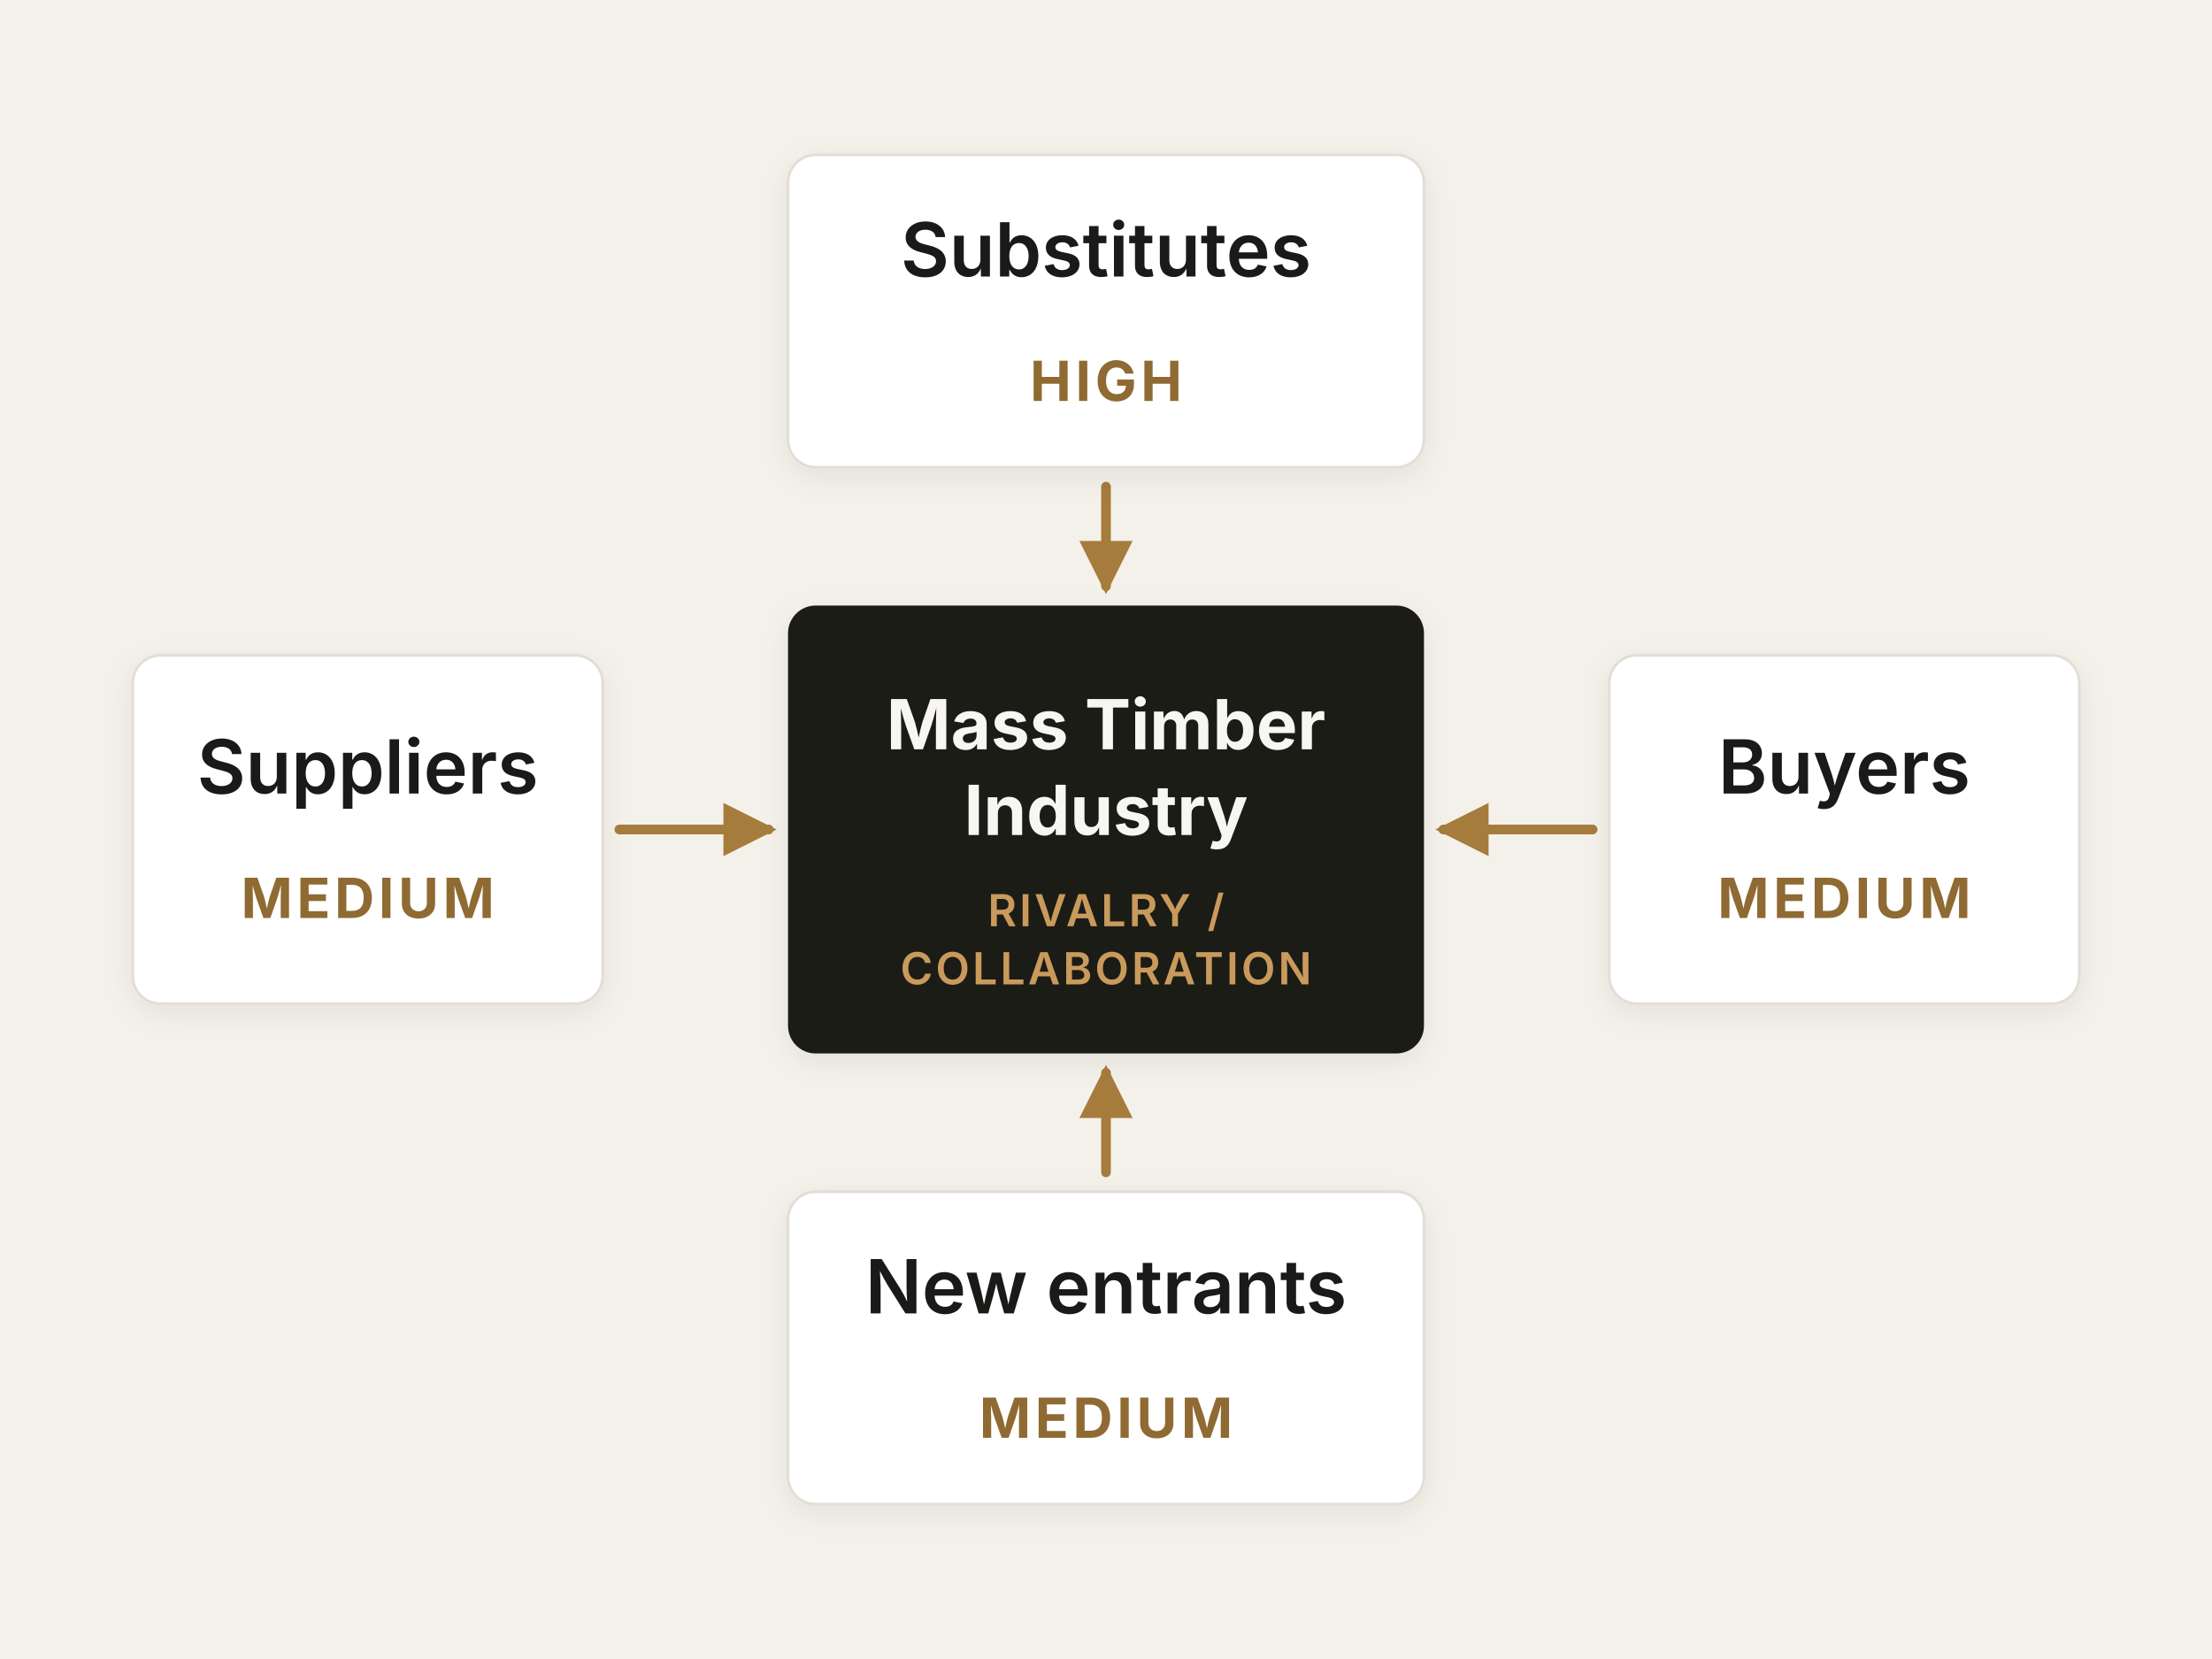
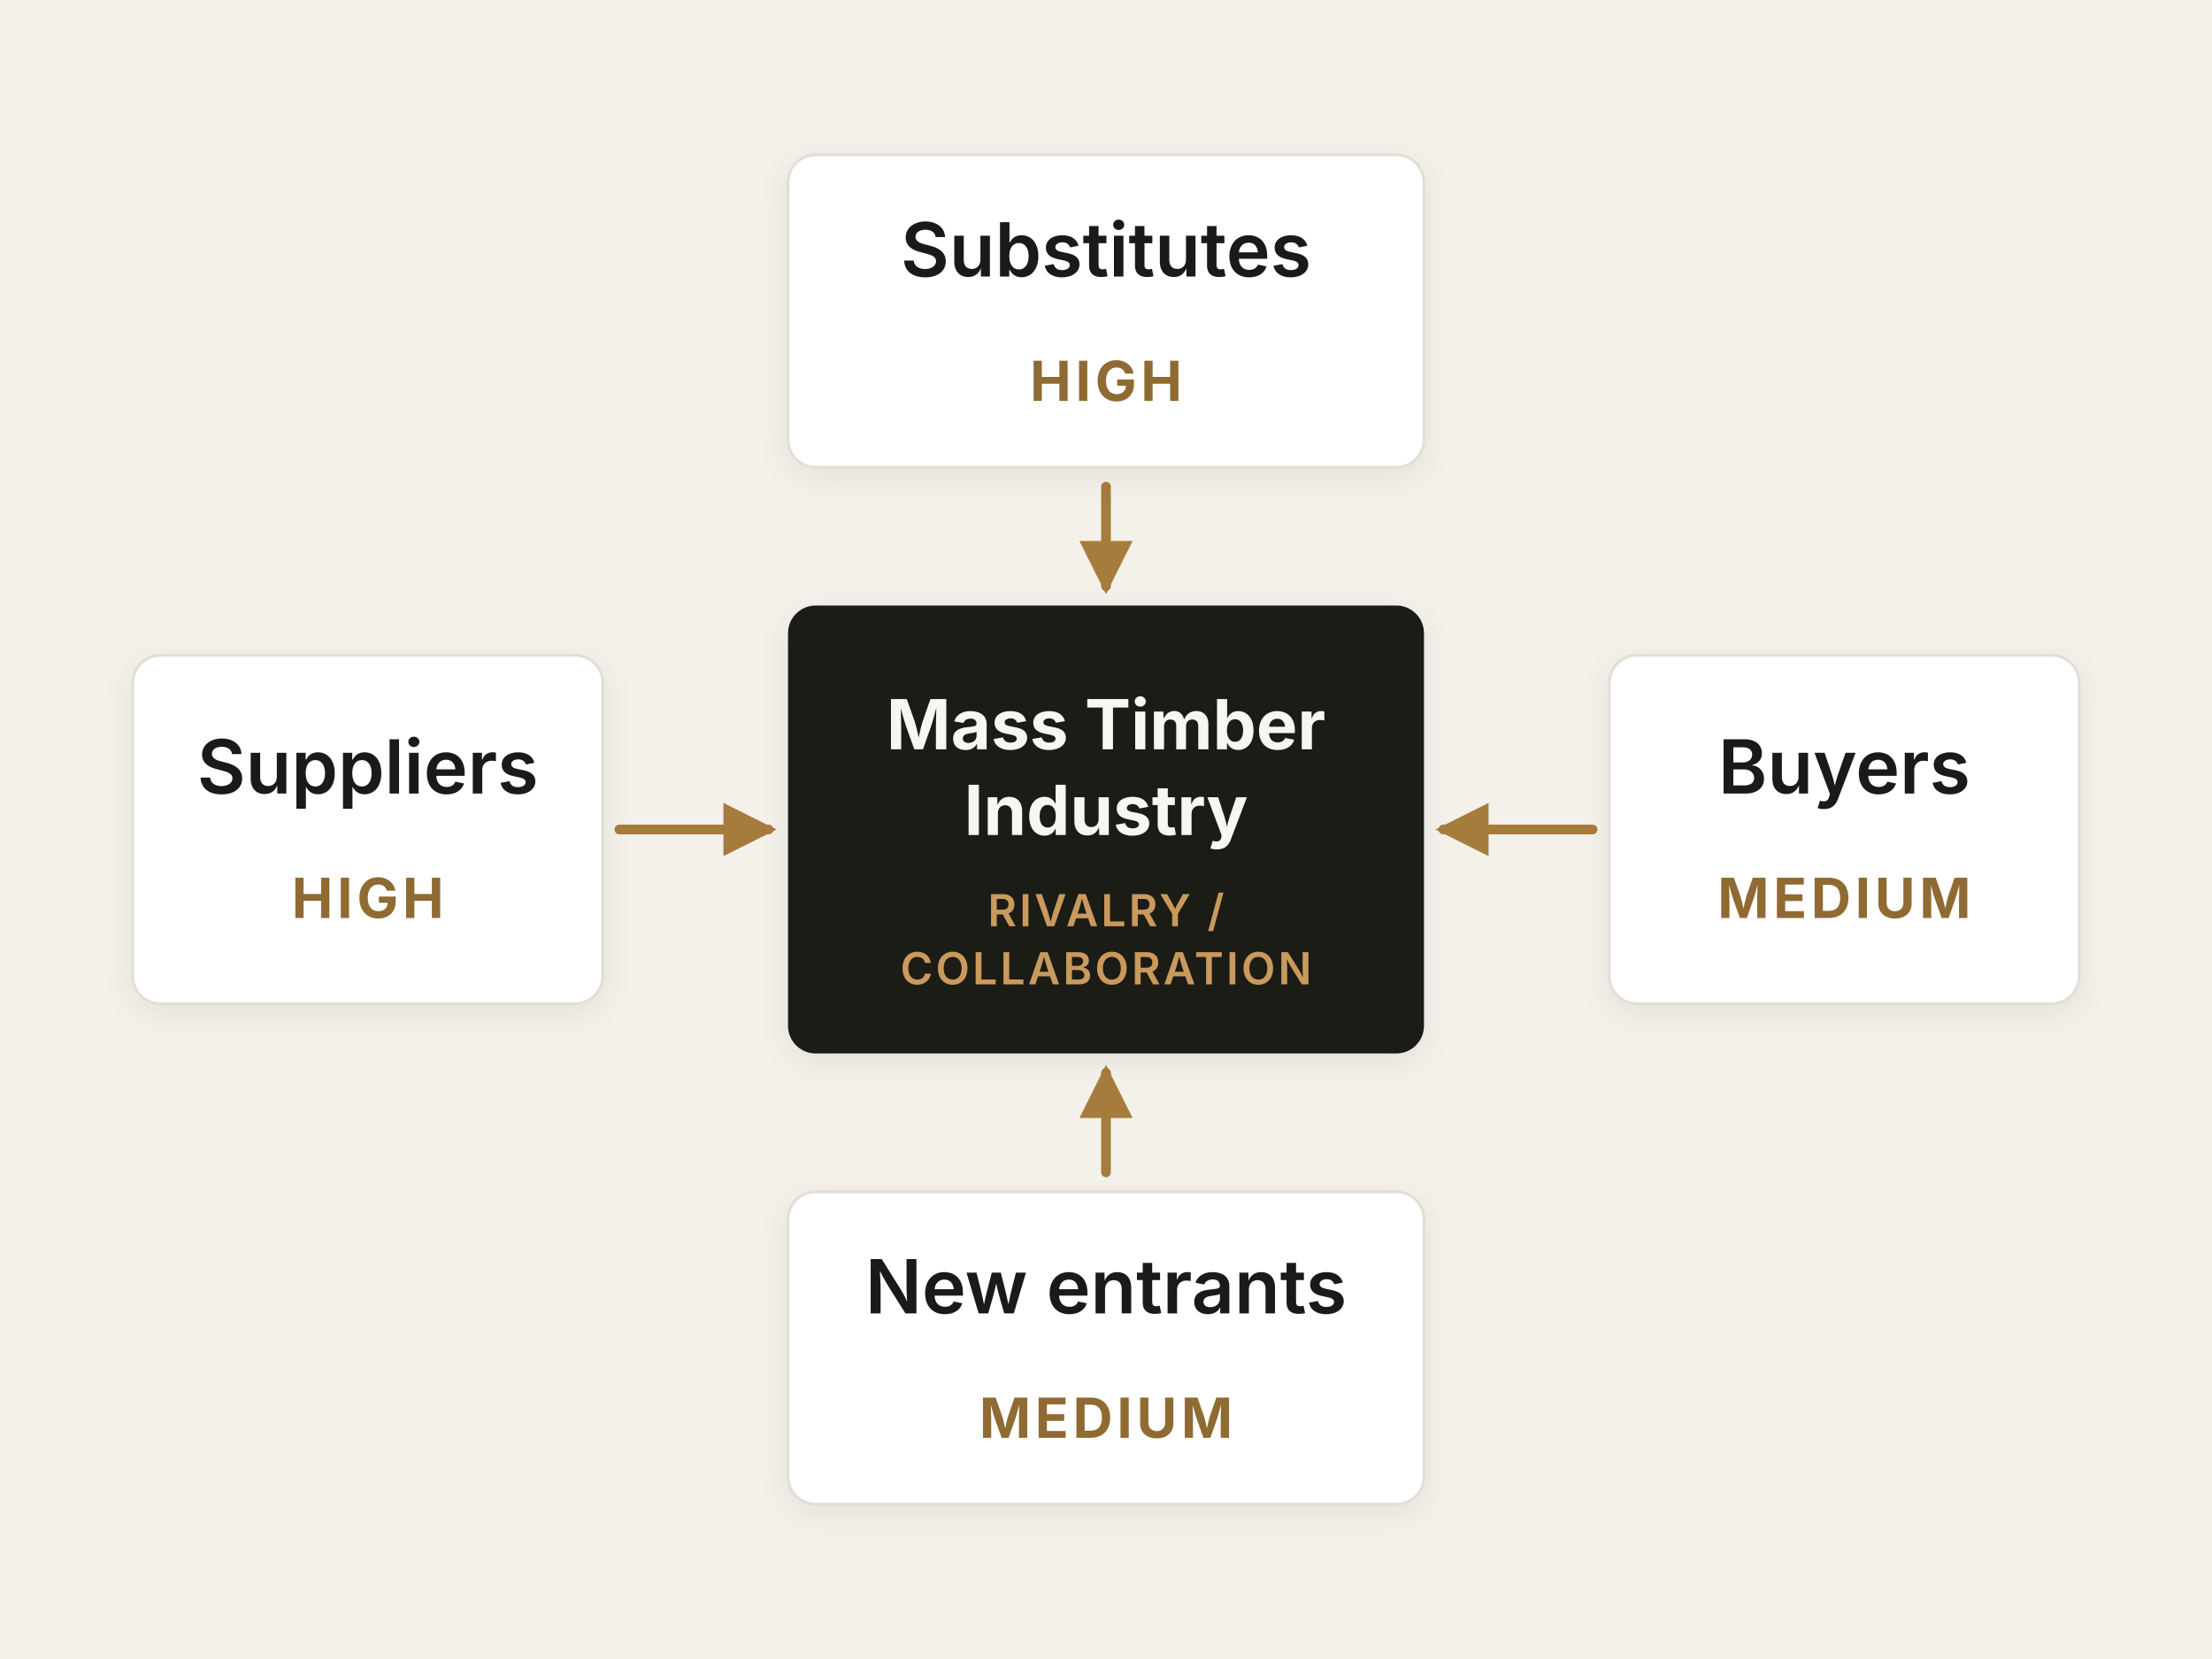
<svg xmlns="http://www.w3.org/2000/svg" viewBox="0 0 1600 1200" width="1600" height="1200" font-family="Inter, system-ui, sans-serif" text-anchor="middle">
  <defs>
    <marker id="a" viewBox="0 0 10 10" refX="8.5" refY="5" markerWidth="5.5" markerHeight="5.5" orient="auto">
      <path d="M0,0 L10,5 L0,10 z" fill="#a67c3d" />
    </marker>
    <filter id="s" x="-10%" y="-10%" width="120%" height="130%">
      <feDropShadow dx="0" dy="6" stdDeviation="10" flood-color="#1a1a18" flood-opacity=".07" />
    </filter>
  </defs>
  <rect width="1600" height="1200" fill="#f4f1ea" />
  <g stroke="#a67c3d" stroke-width="7" fill="none" marker-end="url(#a)" stroke-linecap="round">
    <path d="M800,352 L800,424" />
    <path d="M800,848 L800,776" />
    <path d="M448,600 L556,600" />
    <path d="M1152,600 L1044,600" />
  </g>
  <rect x="570" y="438" width="460" height="324" rx="20" fill="#1a1a18" filter="url(#s)" />
  <g font-weight="700" fill="#f7f6f3" font-size="50">
    <text x="800" y="542">Mass Timber</text>
    <text x="800" y="604">Industry</text>
  </g>
  <text x="800" y="670" font-size="32" font-weight="600" letter-spacing="2" fill="#c99a5c">RIVALRY /</text>
  <text x="800" y="712" font-size="32" font-weight="600" letter-spacing="2" fill="#c99a5c">COLLABORATION</text>
  <g filter="url(#s)" fill="#ffffff" stroke="#e2ded6" stroke-width="2">
    <rect x="570" y="112" width="460" height="226" rx="20" />
    <rect x="570" y="862" width="460" height="226" rx="20" />
    <rect x="96" y="474" width="340" height="252" rx="20" />
    <rect x="1164" y="474" width="340" height="252" rx="20" />
  </g>
  <g fill="#1a1a18" font-weight="600" font-size="54">
    <text x="800" y="200">Substitutes</text>
    <text x="800" y="950">New entrants</text>
    <text x="266" y="574">Suppliers</text>
    <text x="1334" y="574">Buyers</text>
  </g>
  <g font-size="40" font-weight="700" letter-spacing="3" fill="#8f6a32">
    <text x="800" y="290">HIGH</text>
    <text x="800" y="1040">MEDIUM</text>
-     <text x="266" y="664">MEDIUM</text>
+     <text x="266" y="664">HIGH</text>
    <text x="1334" y="664">MEDIUM</text>
  </g>
</svg>
